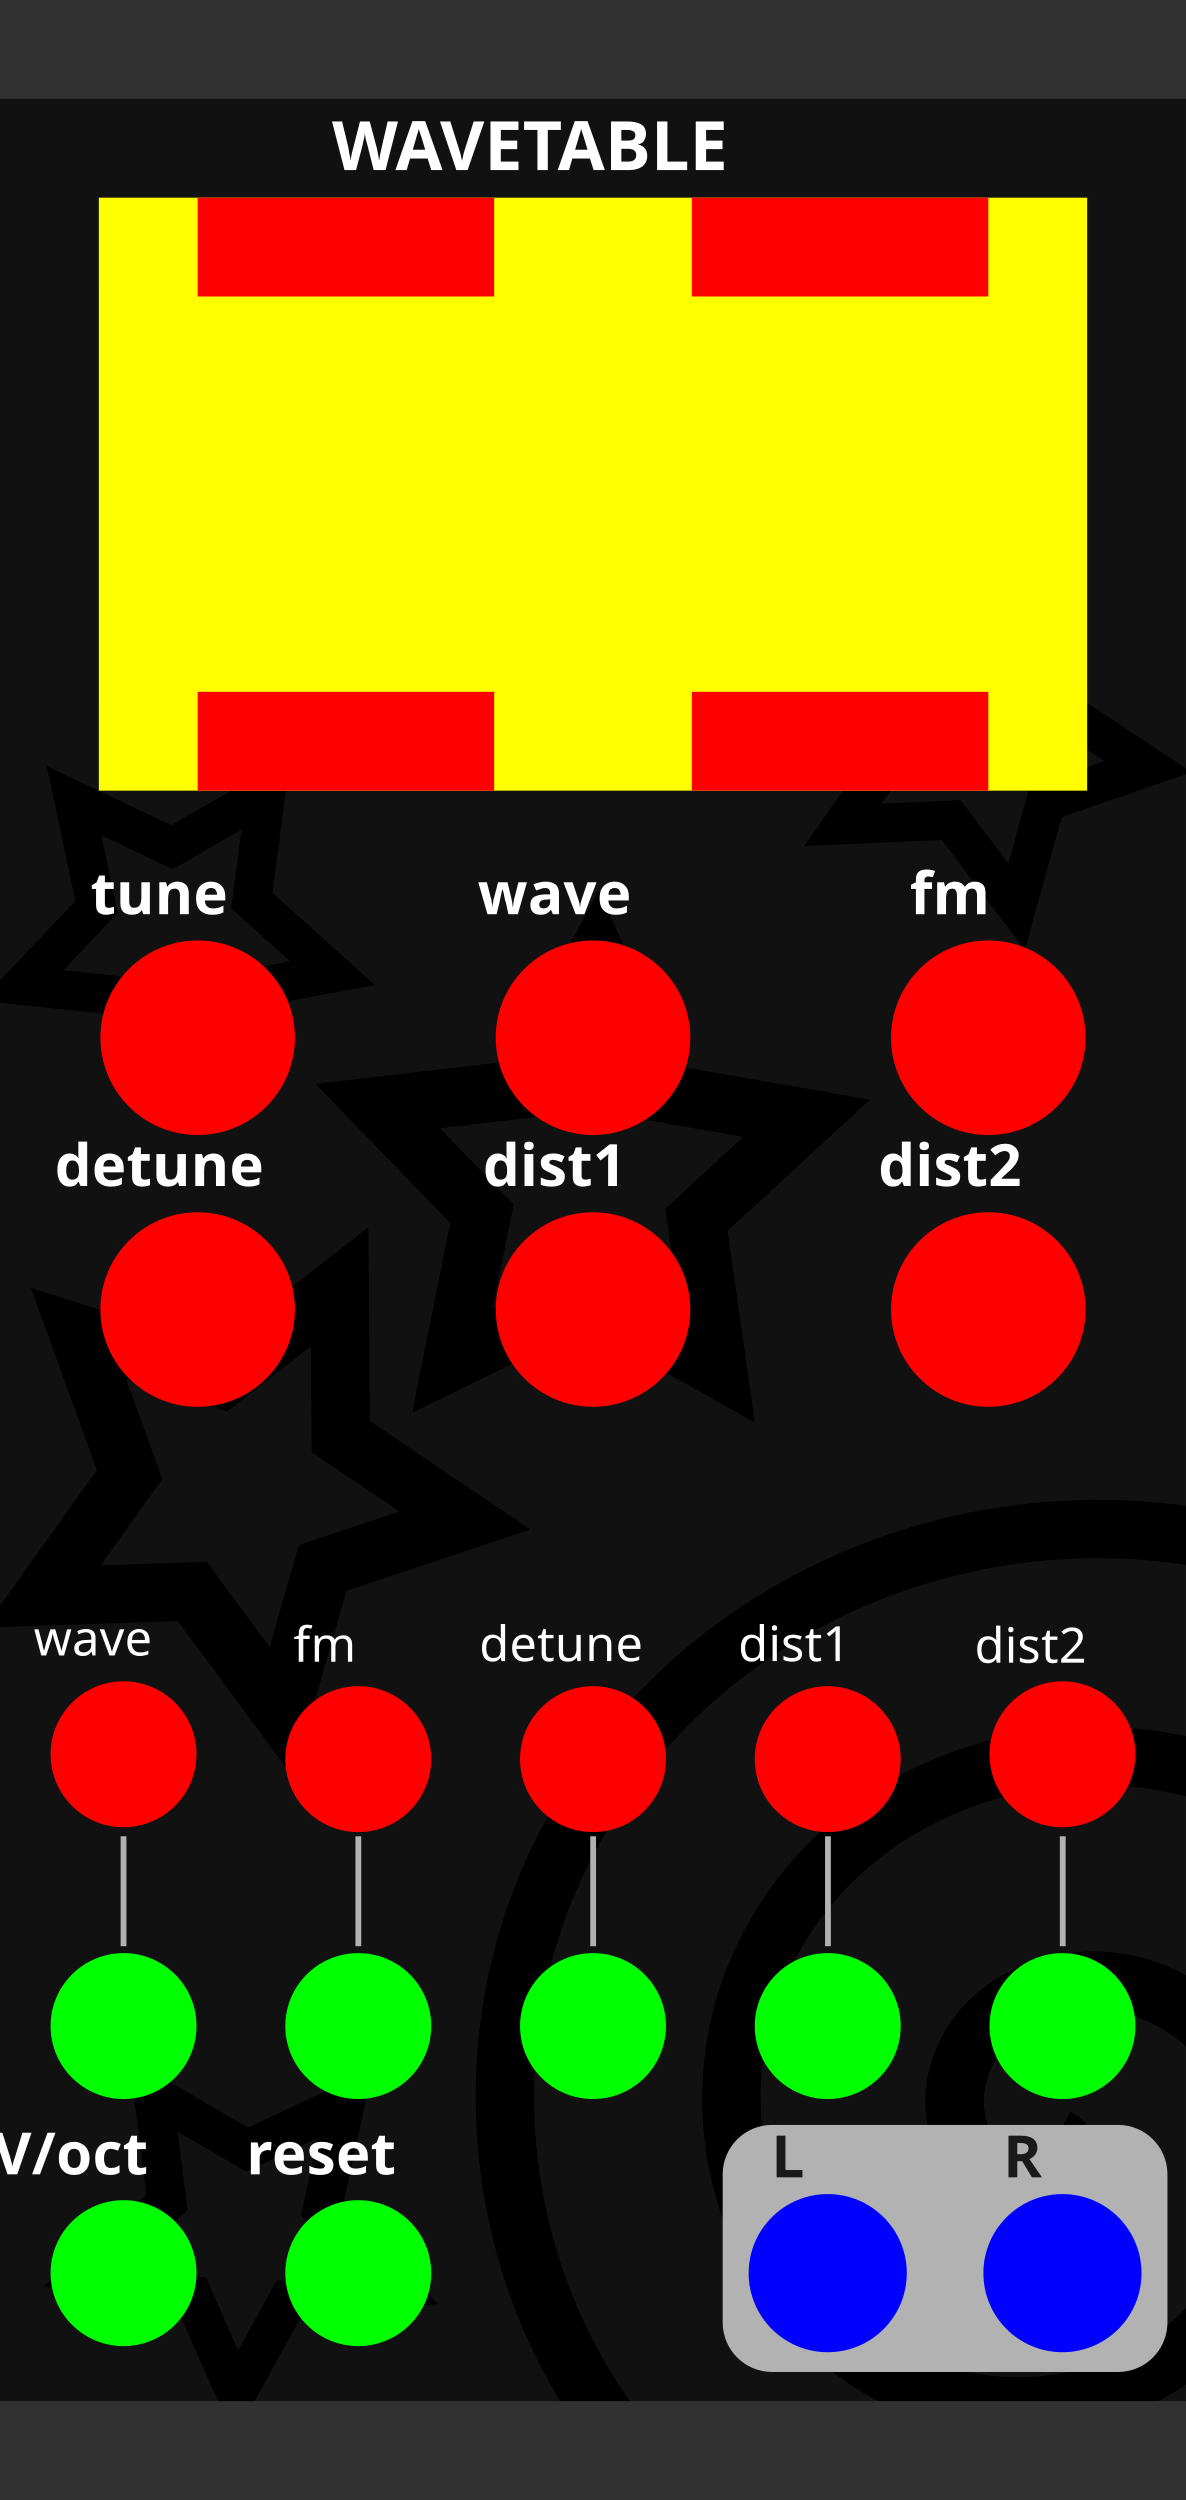
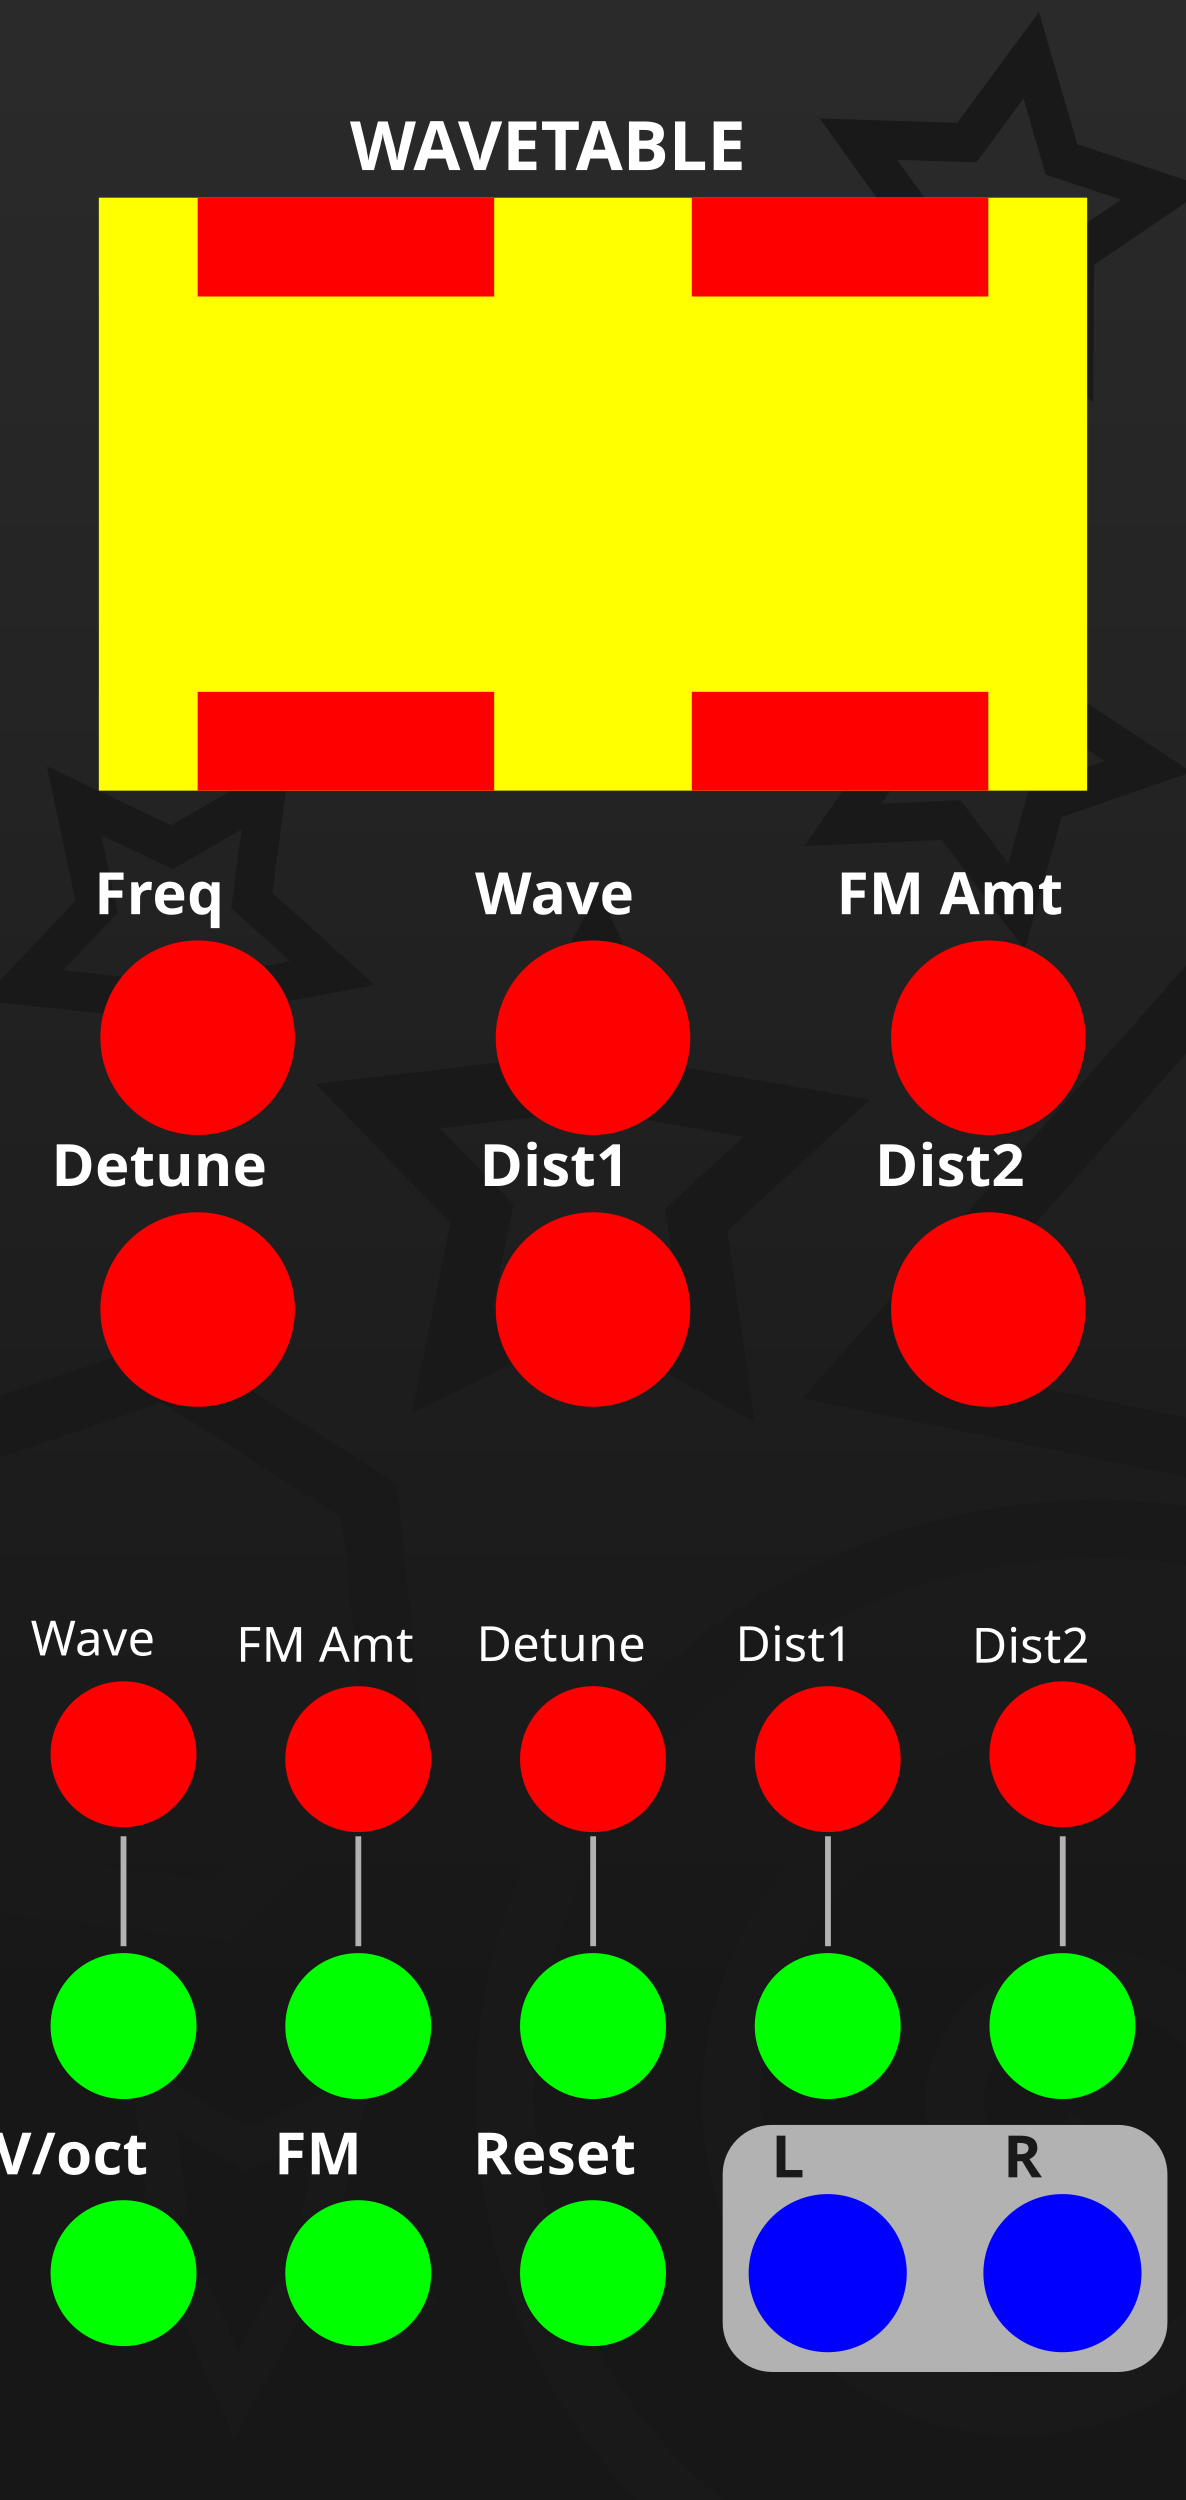
<svg xmlns="http://www.w3.org/2000/svg" width="60.96mm" height="128.5mm" viewBox="0 0 60.96 128.5" version="1.1" id="svg1" xml:space="preserve">
  <defs id="defs1">
    <linearGradient id="paint0_linear" x1="93.372" y1="75.723" x2="22.332" y2="79.353" gradientUnits="userSpaceOnUse" gradientTransform="matrix(1.764649,0,0,1.764649,-22.52523,-74.04262)">
      <stop offset="0.048" stop-color="#595959" id="stop4" />
      <stop offset="1" stop-color="#D5D5D5" id="stop5" />
    </linearGradient>
    <linearGradient id="paint1_linear" x1="55" y1="24.895" x2="55" y2="84.895" gradientUnits="userSpaceOnUse" gradientTransform="matrix(1.764649,0,0,1.764649,-22.52523,-74.04262)">
      <stop stop-color="#262626" id="stop6" />
      <stop offset="1" stop-color="#030303" id="stop7" />
    </linearGradient>
+     <linearGradient id="uuid-8ee4b625-7b10-49b1-9a6a-14787627d647" x1="22.5" y1="0" x2="22.5" y2="380" gradientUnits="userSpaceOnUse" gradientTransform="matrix(0.2645833,0,0,0.2645833,-32.14688,3.175)">
+       <stop offset="0" stop-color="#2a2a2b" id="stop1" />
+       <stop offset="1" stop-color="#171717" id="stop2" />
+     </linearGradient>
  </defs>
  <g id="layer1" style="display:inline">
-     <rect style="fill:#111111;fill-opacity:1;stroke:none;stroke-width:1;stroke-linecap:square;stroke-dasharray:none;stroke-opacity:1;paint-order:stroke fill markers" id="rect8" width="60.96" height="128.5" x="0" y="-3.8146973e-06" />
-     <g id="g60" style="display:inline;opacity:1;mix-blend-mode:normal;stroke:#000000;stroke-opacity:1" transform="translate(-1.698186,0.273578)">
-       <path style="fill:none;fill-rule:evenodd;stroke:#000000;stroke-width:3;stroke-dasharray:none;stroke-opacity:1" id="path52" d="m -67.913,41.347 c 1.557,0.825 -0.344,2.506 -1.372,2.588 -2.784,0.222 -4.229,-2.989 -3.804,-5.332 0.76,-4.192 5.487,-6.108 9.292,-5.02 5.584,1.596 8.028,8.015 6.236,13.252 -2.388,6.981 -10.552,9.965 -17.212,7.452 -8.381,-3.162 -11.912,-13.093 -8.668,-21.172 3.928,-9.784 15.638,-13.863 25.132,-9.884 11.189,4.688 15.817,18.183 11.101,29.092 -5.445,12.595 -20.73,17.773 -33.052,12.317 -14.002,-6.2 -19.731,-23.277 -13.533,-37.012 6.953,-15.409 25.825,-21.689 40.972,-14.749 16.817,7.705 23.649,28.373 15.965,44.932" transform="translate(123.9249,68.24858)" />
-       <path style="fill:none;fill-opacity:1;stroke:#000000;stroke-width:3;stroke-linecap:square;stroke-dasharray:none;stroke-opacity:1;paint-order:fill markers stroke" id="path53" d="m 21.188,64.639 -7.628,-1.054 -5.193,5.686 -1.355,-7.581 -7.013,-3.182 6.791,-3.631 0.859,-7.653 5.552,5.337 7.544,-1.548 -3.36,6.929 z" transform="rotate(45.67818,-8.729491,70.20398)" />
-       <path style="fill:none;fill-opacity:1;stroke:#000000;stroke-width:3;stroke-linecap:square;stroke-dasharray:none;stroke-opacity:1;paint-order:fill markers stroke" id="path54" d="m 21.188,64.639 -7.628,-1.054 -5.193,5.686 -1.355,-7.581 -7.013,-3.182 6.791,-3.631 0.859,-7.653 5.552,5.337 7.544,-1.548 -3.36,6.929 z" transform="rotate(-50.49851,24.29526,37.6272)" />
-       <path style="display:inline;fill:none;fill-opacity:1;stroke:#000000;stroke-width:2.762;stroke-linecap:square;stroke-dasharray:none;stroke-opacity:1;paint-order:fill markers stroke" id="path55" d="m 21.188,64.639 -7.628,-1.054 -5.193,5.686 -1.355,-7.581 -7.013,-3.182 6.791,-3.631 0.859,-7.653 5.552,5.337 7.544,-1.548 -3.36,6.929 z" transform="matrix(0.6869643,-0.2288179,0.2288179,0.6869643,-10.55685,10.18888)" />
-       <path style="display:inline;fill:none;fill-opacity:1;stroke:#000000;stroke-width:2.762;stroke-linecap:square;stroke-dasharray:none;stroke-opacity:1;paint-order:fill markers stroke" id="path56" d="m 21.188,64.639 -7.628,-1.054 -5.193,5.686 -1.355,-7.581 -7.013,-3.182 6.791,-3.631 0.859,-7.653 5.552,5.337 7.544,-1.548 -3.36,6.929 z" transform="matrix(0.6454996,-0.3280364,0.3280364,0.6454996,25.82787,4.356446)" />
-       <path style="display:inline;fill:none;fill-opacity:1;stroke:#000000;stroke-width:2.762;stroke-linecap:square;stroke-dasharray:none;stroke-opacity:1;paint-order:fill markers stroke" id="path61" d="m 21.188,64.639 -7.628,-1.054 -5.193,5.686 -1.355,-7.581 -7.013,-3.182 6.791,-3.631 0.859,-7.653 5.552,5.337 7.544,-1.548 -3.36,6.929 z" transform="matrix(0.05562579,-0.7219303,0.7219303,0.05562579,-28.39957,119.5438)" />
-     </g>
-     <g id="g11">
-       <rect style="display:inline;fill:#313131;fill-opacity:1;stroke:none;stroke-width:6.103;stroke-linecap:square;paint-order:fill markers stroke" id="rect46" width="60.96" height="5.08" x="0" y="123.42" />
-       <rect style="display:inline;fill:#313131;fill-opacity:1;stroke:none;stroke-width:6.103;stroke-linecap:square;paint-order:fill markers stroke" id="rect47-7" width="60.96" height="5.08" x="0" y="0" />
-       <text xml:space="preserve" style="font-size:3.5px;line-height:0;font-family:'Noto Sans';-inkscape-font-specification:'Noto Sans';text-align:start;letter-spacing:0.013px;writing-mode:lr-tb;direction:ltr;text-anchor:start;display:inline;mix-blend-mode:normal;fill:#ffffff;fill-opacity:1;stroke:none;stroke-width:1.058;stroke-linecap:square;paint-order:stroke fill markers" x="30.454" y="8.74" id="text13-3">
-         <tspan id="tspan13-5" style="font-style:normal;font-variant:normal;font-weight:bold;font-stretch:normal;font-size:3.5px;line-height:0;font-family:'Source Code Pro';-inkscape-font-specification:'Source Code Pro Bold';text-align:center;letter-spacing:0.013px;writing-mode:lr-tb;direction:ltr;baseline-shift:baseline;text-anchor:middle;fill:#ffffff;fill-opacity:1;stroke-width:1.058" x="30.46" y="8.74">WAVETABLE</tspan>
-       </text>
+     <rect width="60.96" height="128.5" fill="url(#uuid-8ee4b625-7b10-49b1-9a6a-14787627d647)" id="rect2-6" x="0" y="0" style="display:inline;fill:url(#uuid-8ee4b625-7b10-49b1-9a6a-14787627d647);stroke-width:0.677" />
+     <g id="g60" style="display:inline;opacity:1;mix-blend-mode:normal;stroke:#191919;stroke-opacity:1" transform="translate(-1.698186,0.273578)">
+       <path style="fill:none;fill-rule:evenodd;stroke:#191919;stroke-width:3;stroke-dasharray:none;stroke-opacity:1" id="path52" d="m -67.913,41.347 c 1.557,0.825 -0.344,2.506 -1.372,2.588 -2.784,0.222 -4.229,-2.989 -3.804,-5.332 0.76,-4.192 5.487,-6.108 9.292,-5.02 5.584,1.596 8.028,8.015 6.236,13.252 -2.388,6.981 -10.552,9.965 -17.212,7.452 -8.381,-3.162 -11.912,-13.093 -8.668,-21.172 3.928,-9.784 15.638,-13.863 25.132,-9.884 11.189,4.688 15.817,18.183 11.101,29.092 -5.445,12.595 -20.73,17.773 -33.052,12.317 -14.002,-6.2 -19.731,-23.277 -13.533,-37.012 6.953,-15.409 25.825,-21.689 40.972,-14.749 16.817,7.705 23.649,28.373 15.965,44.932" transform="translate(123.9249,68.24858)" />
+       <path style="display:inline;fill:none;stroke:#191919;stroke-width:3;stroke-linejoin:miter;stroke-dasharray:none;paint-order:markers fill stroke;stroke-opacity:1" id="path2" d="m -48.83,39.102 -8.875,8.7 -12.335,-1.514 -6.507,-10.588 4.221,-11.689 11.771,-3.988 10.457,6.716 z" transform="translate(70.78463,50.13609)" />
+       <path style="fill:none;fill-opacity:1;stroke:#191919;stroke-width:3;stroke-linecap:square;stroke-dasharray:none;stroke-opacity:1;paint-order:fill markers stroke" id="path54" d="m 21.188,64.639 -7.628,-1.054 -5.193,5.686 -1.355,-7.581 -7.013,-3.182 6.791,-3.631 0.859,-7.653 5.552,5.337 7.544,-1.548 -3.36,6.929 z" transform="rotate(-50.49851,24.29526,37.6272)" />
+       <path style="display:inline;fill:none;fill-opacity:1;stroke:#191919;stroke-width:2.762;stroke-linecap:square;stroke-dasharray:none;stroke-opacity:1;paint-order:fill markers stroke" id="path55" d="m 21.188,64.639 -7.628,-1.054 -5.193,5.686 -1.355,-7.581 -7.013,-3.182 6.791,-3.631 0.859,-7.653 5.552,5.337 7.544,-1.548 -3.36,6.929 z" transform="matrix(0.6869643,-0.2288179,0.2288179,0.6869643,-10.55685,10.18888)" />
+       <path style="display:inline;fill:none;fill-opacity:1;stroke:#191919;stroke-width:2.762;stroke-linecap:square;stroke-dasharray:none;stroke-opacity:1;paint-order:fill markers stroke" id="path56" d="m 21.188,64.639 -7.628,-1.054 -5.193,5.686 -1.355,-7.581 -7.013,-3.182 6.791,-3.631 0.859,-7.653 5.552,5.337 7.544,-1.548 -3.36,6.929 z" transform="matrix(0.6454996,-0.3280364,0.3280364,0.6454996,25.82787,4.356446)" />
+       <path style="display:inline;fill:none;fill-opacity:1;stroke:#191919;stroke-width:2.762;stroke-linecap:square;stroke-dasharray:none;stroke-opacity:1;paint-order:fill markers stroke" id="path61" d="m 21.188,64.639 -7.628,-1.054 -5.193,5.686 -1.355,-7.581 -7.013,-3.182 6.791,-3.631 0.859,-7.653 5.552,5.337 7.544,-1.548 -3.36,6.929 z" transform="matrix(0.05562579,-0.7219303,0.7219303,0.05562579,-28.39957,119.5438)" />
+       <path style="display:inline;fill:none;fill-opacity:1;stroke:#191919;stroke-width:2.762;stroke-linecap:square;stroke-dasharray:none;stroke-opacity:1;paint-order:fill markers stroke" id="path1" d="m 21.188,64.639 -7.628,-1.054 -5.193,5.686 -1.355,-7.581 -7.013,-3.182 6.791,-3.631 0.859,-7.653 5.552,5.337 7.544,-1.548 -3.36,6.929 z" transform="matrix(0.5375868,-0.4850546,0.4850546,0.5375868,18.80571,-14.79638)" />
+       <path style="fill:none;stroke:#191919;stroke-width:3;stroke-linejoin:miter;stroke-dasharray:none;stroke-opacity:1;paint-order:markers fill stroke" id="path3" d="m -67.887,74.868 -12.277,-6.141 -12.277,-6.141 11.457,-7.561 11.457,-7.561 0.82,13.703 z" transform="rotate(-15,7.328491,-458.3014)" />
    </g>
    <g id="g18">
      <path style="fill:#171717;fill-opacity:1;stroke:#b2b2b2;stroke-width:0.298;stroke-linecap:square;stroke-dasharray:none;stroke-dashoffset:0;stroke-opacity:1;paint-order:fill markers stroke" d="m 6.349,94.534 v 5.351" id="path11" />
      <path style="fill:#171717;fill-opacity:1;stroke:#b2b2b2;stroke-width:0.298;stroke-linecap:square;stroke-dasharray:none;stroke-dashoffset:0;stroke-opacity:1;paint-order:fill markers stroke" d="M 18.418,94.534 V 99.885" id="path12" />
      <path style="fill:#171717;fill-opacity:1;stroke:#b2b2b2;stroke-width:0.298;stroke-linecap:square;stroke-dasharray:none;stroke-dashoffset:0;stroke-opacity:1;paint-order:fill markers stroke" d="M 30.488,94.534 V 99.885" id="path13" />
      <path style="fill:#171717;fill-opacity:1;stroke:#b2b2b2;stroke-width:0.298;stroke-linecap:square;stroke-dasharray:none;stroke-dashoffset:0;stroke-opacity:1;paint-order:fill markers stroke" d="M 42.557,94.534 V 99.885" id="path14" />
      <path style="fill:#171717;fill-opacity:1;stroke:#b2b2b2;stroke-width:0.298;stroke-linecap:square;stroke-dasharray:none;stroke-dashoffset:0;stroke-opacity:1;paint-order:fill markers stroke" d="m 54.626,94.534 v 5.351" id="path15" />
    </g>
    <rect style="display:inline;fill:#b2b2b2;fill-opacity:1;stroke-width:0.86;stroke-linecap:square;paint-order:fill markers stroke" id="rect2" width="22.86" height="12.7" x="37.146" y="109.22" rx="2.54" ry="2.54" />
    <rect style="display:inline;fill:#000000;fill-opacity:1;stroke-width:0.5;stroke-linecap:square;paint-order:fill markers stroke" id="rect1" width="50.8" height="30.48" x="5.08" y="10.16" rx="5.08" ry="5.08" />
+     <rect style="display:none;fill:#313131;fill-opacity:1;stroke:none;stroke-width:6.103;stroke-linecap:square;paint-order:fill markers stroke" id="rect46" width="60.96" height="5.08" x="0" y="123.42" />
+     <rect style="display:none;fill:#313131;fill-opacity:1;stroke:none;stroke-width:6.103;stroke-linecap:square;paint-order:fill markers stroke" id="rect47-7" width="60.96" height="5.08" x="0" y="0" />
  </g>
  <g id="layer2" style="display:inline">
    <circle style="display:inline;fill:#0000ff;fill-opacity:1;stroke:none;stroke-width:0.846;stroke-linecap:square;paint-order:stroke fill markers" id="circle4" cx="54.61" cy="116.84" r="4.064" />
    <circle style="display:inline;fill:#0000ff;fill-opacity:1;stroke:none;stroke-width:0.846;stroke-linecap:square;paint-order:stroke fill markers" id="circle3" cx="42.545" cy="116.84" r="4.064" />
+     <ellipse style="display:inline;fill:#00ff00;fill-opacity:1;stroke:none;stroke-width:0.781;stroke-linecap:square;paint-order:stroke fill markers" id="ellipse1" cx="30.48" cy="116.84" rx="3.75" ry="3.75" />
    <ellipse style="display:inline;fill:#00ff00;fill-opacity:1;stroke:none;stroke-width:0.781;stroke-linecap:square;paint-order:stroke fill markers" id="ellipse15" cx="18.415" cy="116.84" rx="3.75" ry="3.75" />
    <ellipse style="display:inline;fill:#00ff00;fill-opacity:1;stroke:none;stroke-width:0.781;stroke-linecap:square;paint-order:stroke fill markers" id="ellipse11-6" cx="6.35" cy="116.84" rx="3.75" ry="3.75" />
    <ellipse style="display:inline;fill:#00ff00;fill-opacity:1;stroke:none;stroke-width:0.781;stroke-linecap:square;paint-order:stroke fill markers" id="ellipse14" cx="54.61" cy="104.14" rx="3.75" ry="3.75" />
    <ellipse style="display:inline;fill:#00ff00;fill-opacity:1;stroke:none;stroke-width:0.781;stroke-linecap:square;paint-order:stroke fill markers" id="ellipse13" cx="42.545" cy="104.14" rx="3.75" ry="3.75" />
    <ellipse style="display:inline;fill:#00ff00;fill-opacity:1;stroke:none;stroke-width:0.781;stroke-linecap:square;paint-order:stroke fill markers" id="ellipse10" cx="30.48" cy="104.14" rx="3.75" ry="3.75" />
    <ellipse style="display:inline;fill:#00ff00;fill-opacity:1;stroke:none;stroke-width:0.781;stroke-linecap:square;paint-order:stroke fill markers" id="ellipse12" cx="18.415" cy="104.14" rx="3.75" ry="3.75" />
    <ellipse style="display:inline;fill:#00ff00;fill-opacity:1;stroke:none;stroke-width:0.781;stroke-linecap:square;paint-order:stroke fill markers" id="ellipse2-2" cx="6.35" cy="104.14" rx="3.75" ry="3.75" />
    <ellipse style="display:inline;fill:#ff0000;fill-opacity:1;fill-rule:nonzero;stroke:none;stroke-width:0.738;stroke-linecap:square;stroke-dasharray:none;paint-order:stroke fill markers" id="ellipse29" cx="54.61" cy="90.17" rx="3.75" ry="3.75" />
    <ellipse style="display:inline;fill:#ff0000;fill-opacity:1;fill-rule:nonzero;stroke:none;stroke-width:0.738;stroke-linecap:square;stroke-dasharray:none;paint-order:stroke fill markers" id="ellipse28" cx="42.545" cy="90.42" rx="3.75" ry="3.75" />
    <ellipse style="fill:#ff0000;fill-opacity:1;fill-rule:nonzero;stroke:none;stroke-width:0.738;stroke-linecap:square;stroke-dasharray:none;paint-order:stroke fill markers" id="ellipse27" cx="30.48" cy="90.42" rx="3.75" ry="3.75" />
    <ellipse style="display:inline;fill:#ff0000;fill-opacity:1;fill-rule:nonzero;stroke:none;stroke-width:0.738;stroke-linecap:square;stroke-dasharray:none;paint-order:stroke fill markers" id="ellipse26" cx="18.415" cy="90.42" rx="3.75" ry="3.75" />
    <ellipse style="display:inline;fill:#ff0000;fill-opacity:1;fill-rule:nonzero;stroke:none;stroke-width:0.738;stroke-linecap:square;stroke-dasharray:none;paint-order:stroke fill markers" id="ellipse11" cx="6.35" cy="90.17" rx="3.75" ry="3.75" />
    <circle style="display:inline;fill:#ff0000;fill-opacity:1;fill-rule:nonzero;stroke:none;stroke-width:0.983;stroke-linecap:square;stroke-dasharray:none;paint-order:stroke fill markers" id="circle6" cx="50.8" cy="67.31" r="5" />
    <circle style="display:inline;fill:#ff0000;fill-opacity:1;fill-rule:nonzero;stroke:none;stroke-width:0.983;stroke-linecap:square;stroke-dasharray:none;paint-order:stroke fill markers" id="circle2" cx="30.48" cy="67.31" r="5" />
    <circle style="display:inline;fill:#ff0000;fill-opacity:1;fill-rule:nonzero;stroke:none;stroke-width:0.983;stroke-linecap:square;stroke-dasharray:none;paint-order:stroke fill markers" id="circle1" cx="10.16" cy="67.31" r="5" />
    <circle style="display:inline;fill:#ff0000;fill-opacity:1;fill-rule:nonzero;stroke:none;stroke-width:0.983;stroke-linecap:square;stroke-dasharray:none;paint-order:stroke fill markers" id="circle7" cx="50.8" cy="53.34" r="5" />
    <circle style="display:inline;fill:#ff0000;fill-opacity:1;fill-rule:nonzero;stroke:none;stroke-width:0.983;stroke-linecap:square;stroke-dasharray:none;paint-order:stroke fill markers" id="circle5" cx="30.48" cy="53.34" r="5" />
    <circle style="display:inline;fill:#ff0000;fill-opacity:1;fill-rule:nonzero;stroke:none;stroke-width:0.983;stroke-linecap:square;stroke-dasharray:none;paint-order:stroke fill markers" id="circle44-9" cx="10.16" cy="53.34" r="5" />
    <rect style="display:inline;fill:#ffff00;stroke-width:0.5;stroke-linecap:square;paint-order:fill markers stroke" id="rect47" width="50.8" height="30.48" x="5.08" y="10.16" rx="0" ry="0" />
    <rect style="display:inline;fill:#ff0000;fill-opacity:1;stroke:none;stroke-width:0.277;stroke-linecap:square;stroke-dasharray:none;stroke-opacity:1;paint-order:fill markers stroke" id="rect51" width="15.24" height="5.08" x="35.56" y="35.56" rx="0" ry="0" />
    <rect style="display:inline;fill:#ff0000;fill-opacity:1;stroke:none;stroke-width:0.277;stroke-linecap:square;stroke-dasharray:none;stroke-opacity:1;paint-order:fill markers stroke" id="rect50" width="15.24" height="5.08" x="10.16" y="35.56" rx="0" ry="0" />
    <rect style="display:inline;fill:#ff0000;fill-opacity:1;stroke:none;stroke-width:0.277;stroke-linecap:square;stroke-dasharray:none;stroke-opacity:1;paint-order:fill markers stroke" id="rect49" width="15.24" height="5.08" x="35.56" y="10.16" rx="0" ry="0" />
    <rect style="fill:#ff0000;fill-opacity:1;stroke:none;stroke-width:0.277;stroke-linecap:square;stroke-dasharray:none;stroke-opacity:1;paint-order:fill markers stroke" id="rect48" width="15.24" height="5.08" x="10.16" y="10.16" rx="0" ry="0" />
  </g>
  <g id="layer3">
    <text xml:space="preserve" style="font-size:3px;line-height:0;font-family:'Noto Sans';-inkscape-font-specification:'Noto Sans';text-align:start;letter-spacing:0.013px;writing-mode:lr-tb;direction:ltr;text-anchor:start;display:inline;fill:#000000;fill-opacity:1;stroke:none;stroke-width:1.058;stroke-linecap:square;paint-order:stroke fill markers" x="6.409" y="111.76" id="text17">
      <tspan id="tspan16" style="font-style:normal;font-variant:normal;font-weight:bold;font-stretch:normal;font-size:3px;line-height:0;font-family:'Source Code Pro';-inkscape-font-specification:'Source Code Pro Bold';text-align:center;letter-spacing:0.013px;writing-mode:lr-tb;direction:ltr;baseline-shift:baseline;text-anchor:middle;fill:#ffffff;fill-opacity:1;stroke-width:1.058" x="6.409" y="111.76">V/oct</tspan>
      <tspan style="font-style:normal;font-variant:normal;font-weight:bold;font-stretch:normal;font-size:3px;line-height:0;font-family:'Source Code Pro';-inkscape-font-specification:'Source Code Pro Bold';text-align:center;letter-spacing:0.013px;writing-mode:lr-tb;direction:ltr;baseline-shift:baseline;text-anchor:middle;fill:#ffffff;fill-opacity:1;stroke-width:1.058" x="6.409" y="111.766" id="tspan17" />
    </text>
-     <text xml:space="preserve" style="font-size:3px;line-height:0;font-family:'Noto Sans';-inkscape-font-specification:'Noto Sans';text-align:start;letter-spacing:0.013px;writing-mode:lr-tb;direction:ltr;text-anchor:start;display:inline;fill:#000000;fill-opacity:1;stroke:none;stroke-width:1.058;stroke-linecap:square;paint-order:stroke fill markers" x="18.474" y="111.76" id="text55">
-       <tspan style="font-style:normal;font-variant:normal;font-weight:bold;font-stretch:normal;font-size:3px;line-height:0;font-family:'Source Code Pro';-inkscape-font-specification:'Source Code Pro Bold';text-align:center;letter-spacing:0.013px;writing-mode:lr-tb;direction:ltr;baseline-shift:baseline;text-anchor:middle;fill:#ffffff;fill-opacity:1;stroke-width:1.058" x="18.481" y="111.76" id="tspan58">reset</tspan>
+     <text xml:space="preserve" style="font-size:3px;line-height:0;font-family:'Noto Sans';-inkscape-font-specification:'Noto Sans';text-align:start;letter-spacing:0.013px;writing-mode:lr-tb;direction:ltr;text-anchor:start;display:inline;fill:#000000;fill-opacity:1;stroke:none;stroke-width:1.058;stroke-linecap:square;paint-order:stroke fill markers" x="18.316" y="111.76" id="text12">
+       <tspan style="font-style:normal;font-variant:normal;font-weight:bold;font-stretch:normal;font-size:3px;line-height:0;font-family:'Source Code Pro';-inkscape-font-specification:'Source Code Pro Bold';text-align:center;letter-spacing:0.013px;writing-mode:lr-tb;direction:ltr;baseline-shift:baseline;text-anchor:middle;fill:#ffffff;fill-opacity:1;stroke-width:1.058" x="18.323" y="111.76" id="tspan12">FM</tspan>
+     </text>
+     <text xml:space="preserve" style="font-size:3px;line-height:0;font-family:'Noto Sans';-inkscape-font-specification:'Noto Sans';text-align:start;letter-spacing:0.013px;writing-mode:lr-tb;direction:ltr;text-anchor:start;display:inline;fill:#000000;fill-opacity:1;stroke:none;stroke-width:1.058;stroke-linecap:square;paint-order:stroke fill markers" x="30.473" y="111.76" id="text55">
+       <tspan style="font-style:normal;font-variant:normal;font-weight:bold;font-stretch:normal;font-size:3px;line-height:0;font-family:'Source Code Pro';-inkscape-font-specification:'Source Code Pro Bold';text-align:center;letter-spacing:0.013px;writing-mode:lr-tb;direction:ltr;baseline-shift:baseline;text-anchor:middle;fill:#ffffff;fill-opacity:1;stroke-width:1.058" x="30.48" y="111.76" id="tspan58">Reset</tspan>
    </text>
    <text xml:space="preserve" style="font-size:3px;line-height:0;font-family:'Noto Sans';-inkscape-font-specification:'Noto Sans';text-align:start;letter-spacing:0.013px;writing-mode:lr-tb;direction:ltr;text-anchor:start;display:inline;fill:#000000;fill-opacity:1;stroke:none;stroke-width:1.058;stroke-linecap:square;paint-order:stroke fill markers" x="50.793" y="60.96" id="text7">
-       <tspan id="tspan7" style="font-style:normal;font-variant:normal;font-weight:bold;font-stretch:normal;font-size:3px;line-height:0;font-family:'Source Code Pro';-inkscape-font-specification:'Source Code Pro Bold';text-align:center;letter-spacing:0.013px;writing-mode:lr-tb;direction:ltr;baseline-shift:baseline;text-anchor:middle;fill:#ffffff;fill-opacity:1;stroke-width:1.058" x="50.8" y="60.96">dist2</tspan>
+       <tspan id="tspan7" style="font-style:normal;font-variant:normal;font-weight:bold;font-stretch:normal;font-size:3px;line-height:0;font-family:'Source Code Pro';-inkscape-font-specification:'Source Code Pro Bold';text-align:center;letter-spacing:0.013px;writing-mode:lr-tb;direction:ltr;baseline-shift:baseline;text-anchor:middle;fill:#ffffff;fill-opacity:1;stroke-width:1.058" x="50.8" y="60.96">Dist2</tspan>
    </text>
    <text xml:space="preserve" style="font-size:3px;line-height:0;font-family:'Noto Sans';-inkscape-font-specification:'Noto Sans';text-align:start;letter-spacing:0.013px;writing-mode:lr-tb;direction:ltr;text-anchor:start;display:inline;fill:#000000;fill-opacity:1;stroke:none;stroke-width:1.058;stroke-linecap:square;paint-order:stroke fill markers" x="30.473" y="60.96" id="text5">
-       <tspan id="tspan5" style="font-style:normal;font-variant:normal;font-weight:bold;font-stretch:normal;font-size:3px;line-height:0;font-family:'Source Code Pro';-inkscape-font-specification:'Source Code Pro Bold';text-align:center;letter-spacing:0.013px;writing-mode:lr-tb;direction:ltr;baseline-shift:baseline;text-anchor:middle;fill:#ffffff;fill-opacity:1;stroke-width:1.058" x="30.48" y="60.96">dist1</tspan>
+       <tspan id="tspan5" style="font-style:normal;font-variant:normal;font-weight:bold;font-stretch:normal;font-size:3px;line-height:0;font-family:'Source Code Pro';-inkscape-font-specification:'Source Code Pro Bold';text-align:center;letter-spacing:0.013px;writing-mode:lr-tb;direction:ltr;baseline-shift:baseline;text-anchor:middle;fill:#ffffff;fill-opacity:1;stroke-width:1.058" x="30.48" y="60.96">Dist1</tspan>
    </text>
-     <text xml:space="preserve" style="display:inline;font-size:3px;line-height:0;font-family:'Noto Sans';-inkscape-font-specification:'Noto Sans';text-align:start;letter-spacing:0.013px;writing-mode:lr-tb;direction:ltr;text-anchor:start;fill:#000000;fill-opacity:1;stroke:none;stroke-width:1.058;stroke-linecap:square;paint-order:stroke fill markers" x="10.153" y="60.96" id="text9">
-       <tspan id="tspan9" style="font-style:normal;font-variant:normal;font-weight:bold;font-stretch:normal;font-size:3px;line-height:0;font-family:'Source Code Pro';-inkscape-font-specification:'Source Code Pro Bold';text-align:center;letter-spacing:0.013px;writing-mode:lr-tb;direction:ltr;baseline-shift:baseline;text-anchor:middle;fill:#ffffff;fill-opacity:1;stroke-width:1.058" x="10.16" y="60.96">detune</tspan>
+     <text xml:space="preserve" style="font-size:3px;line-height:0;font-family:'Noto Sans';-inkscape-font-specification:'Noto Sans';text-align:start;letter-spacing:0.013px;writing-mode:lr-tb;direction:ltr;text-anchor:start;display:inline;fill:#000000;fill-opacity:1;stroke:none;stroke-width:1.058;stroke-linecap:square;paint-order:stroke fill markers" x="10.153" y="60.96" id="text9">
+       <tspan id="tspan9" style="font-style:normal;font-variant:normal;font-weight:bold;font-stretch:normal;font-size:3px;line-height:0;font-family:'Source Code Pro';-inkscape-font-specification:'Source Code Pro Bold';text-align:center;letter-spacing:0.013px;writing-mode:lr-tb;direction:ltr;baseline-shift:baseline;text-anchor:middle;fill:#ffffff;fill-opacity:1;stroke-width:1.058" x="10.16" y="60.96">Detune</tspan>
    </text>
-     <text xml:space="preserve" style="display:inline;font-size:3px;line-height:0;font-family:'Noto Sans';-inkscape-font-specification:'Noto Sans';text-align:start;letter-spacing:0.013px;writing-mode:lr-tb;direction:ltr;text-anchor:start;fill:#000000;fill-opacity:1;stroke:none;stroke-width:1.058;stroke-linecap:square;paint-order:stroke fill markers" x="50.793" y="46.99" id="text10">
-       <tspan id="tspan10" style="font-style:normal;font-variant:normal;font-weight:bold;font-stretch:normal;font-size:3px;line-height:0;font-family:'Source Code Pro';-inkscape-font-specification:'Source Code Pro Bold';text-align:center;letter-spacing:0.013px;writing-mode:lr-tb;direction:ltr;baseline-shift:baseline;text-anchor:middle;fill:#ffffff;fill-opacity:1;stroke-width:1.058" x="50.8" y="46.99">fm</tspan>
+     <text xml:space="preserve" style="font-size:3px;line-height:0;font-family:'Noto Sans';-inkscape-font-specification:'Noto Sans';text-align:start;letter-spacing:0.013px;writing-mode:lr-tb;direction:ltr;text-anchor:start;display:inline;fill:#000000;fill-opacity:1;stroke:none;stroke-width:1.058;stroke-linecap:square;paint-order:stroke fill markers" x="50.793" y="46.99" id="text10">
+       <tspan id="tspan10" style="font-style:normal;font-variant:normal;font-weight:bold;font-stretch:normal;font-size:3px;line-height:0;font-family:'Source Code Pro';-inkscape-font-specification:'Source Code Pro Bold';text-align:center;letter-spacing:0.013px;writing-mode:lr-tb;direction:ltr;baseline-shift:baseline;text-anchor:middle;fill:#ffffff;fill-opacity:1;stroke-width:1.058" x="50.8" y="46.99">FM Amt</tspan>
    </text>
-     <text xml:space="preserve" style="display:inline;font-size:3px;line-height:0;font-family:'Noto Sans';-inkscape-font-specification:'Noto Sans';text-align:start;letter-spacing:0.013px;writing-mode:lr-tb;direction:ltr;text-anchor:start;fill:#000000;fill-opacity:1;stroke:none;stroke-width:1.058;stroke-linecap:square;paint-order:stroke fill markers" x="30.473" y="46.99" id="text6">
-       <tspan id="tspan6" style="font-style:normal;font-variant:normal;font-weight:bold;font-stretch:normal;font-size:3px;line-height:0;font-family:'Source Code Pro';-inkscape-font-specification:'Source Code Pro Bold';text-align:center;letter-spacing:0.013px;writing-mode:lr-tb;direction:ltr;baseline-shift:baseline;text-anchor:middle;fill:#ffffff;fill-opacity:1;stroke-width:1.058" x="30.48" y="46.99">wave</tspan>
+     <text xml:space="preserve" style="font-size:3px;line-height:0;font-family:'Noto Sans';-inkscape-font-specification:'Noto Sans';text-align:start;letter-spacing:0.013px;writing-mode:lr-tb;direction:ltr;text-anchor:start;display:inline;fill:#000000;fill-opacity:1;stroke:none;stroke-width:1.058;stroke-linecap:square;paint-order:stroke fill markers" x="30.473" y="46.99" id="text6">
+       <tspan id="tspan6" style="font-style:normal;font-variant:normal;font-weight:bold;font-stretch:normal;font-size:3px;line-height:0;font-family:'Source Code Pro';-inkscape-font-specification:'Source Code Pro Bold';text-align:center;letter-spacing:0.013px;writing-mode:lr-tb;direction:ltr;baseline-shift:baseline;text-anchor:middle;fill:#ffffff;fill-opacity:1;stroke-width:1.058" x="30.48" y="46.99">Wave</tspan>
    </text>
-     <text xml:space="preserve" style="display:inline;font-size:3px;line-height:0;font-family:'Noto Sans';-inkscape-font-specification:'Noto Sans';text-align:start;letter-spacing:0.013px;writing-mode:lr-tb;direction:ltr;text-anchor:start;fill:#000000;fill-opacity:1;stroke:none;stroke-width:1.058;stroke-linecap:square;paint-order:stroke fill markers" x="10.153" y="46.99" id="text8">
-       <tspan id="tspan8" style="font-style:normal;font-variant:normal;font-weight:bold;font-stretch:normal;font-size:3px;line-height:0;font-family:'Source Code Pro';-inkscape-font-specification:'Source Code Pro Bold';text-align:center;letter-spacing:0.013px;writing-mode:lr-tb;direction:ltr;baseline-shift:baseline;text-anchor:middle;fill:#ffffff;fill-opacity:1;stroke-width:1.058" x="10.16" y="46.99">tune</tspan>
+     <text xml:space="preserve" style="font-size:3px;line-height:0;font-family:'Noto Sans';-inkscape-font-specification:'Noto Sans';text-align:start;letter-spacing:0.013px;writing-mode:lr-tb;direction:ltr;text-anchor:start;display:inline;fill:#000000;fill-opacity:1;stroke:none;stroke-width:1.058;stroke-linecap:square;paint-order:stroke fill markers" x="10.153" y="46.99" id="text8">
+       <tspan id="tspan8" style="font-style:normal;font-variant:normal;font-weight:bold;font-stretch:normal;font-size:3px;line-height:0;font-family:'Source Code Pro';-inkscape-font-specification:'Source Code Pro Bold';text-align:center;letter-spacing:0.013px;writing-mode:lr-tb;direction:ltr;baseline-shift:baseline;text-anchor:middle;fill:#ffffff;fill-opacity:1;stroke-width:1.058" x="10.16" y="46.99">Freq</tspan>
    </text>
    <text xml:space="preserve" style="font-size:3px;line-height:0;font-family:'Noto Sans';-inkscape-font-specification:'Noto Sans';text-align:start;letter-spacing:0.013px;writing-mode:lr-tb;direction:ltr;text-anchor:start;display:inline;fill:#000000;fill-opacity:1;stroke:none;stroke-width:1.058;stroke-linecap:square;paint-order:stroke fill markers" x="54.529" y="111.913" id="text22">
      <tspan style="font-style:normal;font-variant:normal;font-weight:bold;font-stretch:normal;font-size:3px;line-height:0;font-family:'Source Code Pro';-inkscape-font-specification:'Source Code Pro Bold';text-align:center;letter-spacing:0.013px;writing-mode:lr-tb;direction:ltr;baseline-shift:baseline;text-anchor:middle;fill:#1a1a1a;fill-opacity:1;stroke-width:1.058" x="54.536" y="111.913" id="tspan22">R</tspan>
    </text>
    <text xml:space="preserve" style="font-size:3px;line-height:0;font-family:'Noto Sans';-inkscape-font-specification:'Noto Sans';text-align:start;letter-spacing:0.013px;writing-mode:lr-tb;direction:ltr;text-anchor:start;display:inline;fill:#000000;fill-opacity:1;stroke:none;stroke-width:1.058;stroke-linecap:square;paint-order:stroke fill markers" x="42.468" y="111.913" id="text21">
      <tspan style="font-style:normal;font-variant:normal;font-weight:bold;font-stretch:normal;font-size:3px;line-height:0;font-family:'Source Code Pro';-inkscape-font-specification:'Source Code Pro Bold';text-align:center;letter-spacing:0.013px;writing-mode:lr-tb;direction:ltr;baseline-shift:baseline;text-anchor:middle;fill:#1a1a1a;fill-opacity:1;stroke-width:1.058" x="42.475" y="111.913" id="tspan21">L</tspan>
    </text>
    <text xml:space="preserve" style="font-size:2.5px;line-height:0;font-family:'Noto Sans';-inkscape-font-specification:'Noto Sans';text-align:start;letter-spacing:0.013px;writing-mode:lr-tb;direction:ltr;text-anchor:start;display:inline;fill:#000000;fill-opacity:1;stroke:none;stroke-width:1.058;stroke-linecap:square;paint-order:stroke fill markers" x="54.616" y="85.46" id="text3">
-       <tspan id="tspan3" style="font-style:normal;font-variant:normal;font-weight:normal;font-stretch:normal;font-size:2.5px;line-height:0;font-family:'Source Code Pro';-inkscape-font-specification:'Source Code Pro';text-align:center;letter-spacing:0.013px;writing-mode:lr-tb;direction:ltr;baseline-shift:baseline;text-anchor:middle;fill:#ffffff;fill-opacity:1;stroke-width:1.058" x="54.623" y="85.46">dist2</tspan>
+       <tspan id="tspan3" style="font-style:normal;font-variant:normal;font-weight:normal;font-stretch:normal;font-size:2.5px;line-height:0;font-family:'Source Code Pro';-inkscape-font-specification:'Source Code Pro';text-align:center;letter-spacing:0.013px;writing-mode:lr-tb;direction:ltr;baseline-shift:baseline;text-anchor:middle;fill:#ffffff;fill-opacity:1;stroke-width:1.058" x="54.623" y="85.46">Dist2</tspan>
    </text>
    <text xml:space="preserve" style="font-size:2.5px;line-height:0;font-family:'Noto Sans';-inkscape-font-specification:'Noto Sans';text-align:start;letter-spacing:0.013px;writing-mode:lr-tb;direction:ltr;text-anchor:start;display:inline;fill:#000000;fill-opacity:1;stroke:none;stroke-width:1.058;stroke-linecap:square;paint-order:stroke fill markers" x="42.466" y="85.379" id="text4">
-       <tspan id="tspan4" style="font-style:normal;font-variant:normal;font-weight:normal;font-stretch:normal;font-size:2.5px;line-height:0;font-family:'Source Code Pro';-inkscape-font-specification:'Source Code Pro';text-align:center;letter-spacing:0.013px;writing-mode:lr-tb;direction:ltr;baseline-shift:baseline;text-anchor:middle;fill:#ffffff;fill-opacity:1;stroke-width:1.058" x="42.473" y="85.379">dist1</tspan>
+       <tspan id="tspan4" style="font-style:normal;font-variant:normal;font-weight:normal;font-stretch:normal;font-size:2.5px;line-height:0;font-family:'Source Code Pro';-inkscape-font-specification:'Source Code Pro';text-align:center;letter-spacing:0.013px;writing-mode:lr-tb;direction:ltr;baseline-shift:baseline;text-anchor:middle;fill:#ffffff;fill-opacity:1;stroke-width:1.058" x="42.473" y="85.379">Dist1</tspan>
    </text>
    <text xml:space="preserve" style="font-size:2.5px;line-height:0;font-family:'Noto Sans';-inkscape-font-specification:'Noto Sans';text-align:start;letter-spacing:0.013px;writing-mode:lr-tb;direction:ltr;text-anchor:start;display:inline;fill:#000000;fill-opacity:1;stroke:none;stroke-width:1.058;stroke-linecap:square;paint-order:stroke fill markers" x="30.482" y="85.379" id="text11">
-       <tspan id="tspan11" style="font-style:normal;font-variant:normal;font-weight:normal;font-stretch:normal;font-size:2.5px;line-height:0;font-family:'Source Code Pro';-inkscape-font-specification:'Source Code Pro';text-align:center;letter-spacing:0.013px;writing-mode:lr-tb;direction:ltr;baseline-shift:baseline;text-anchor:middle;fill:#ffffff;fill-opacity:1;stroke-width:1.058" x="30.489" y="85.379">detune</tspan>
+       <tspan id="tspan11" style="font-style:normal;font-variant:normal;font-weight:normal;font-stretch:normal;font-size:2.5px;line-height:0;font-family:'Source Code Pro';-inkscape-font-specification:'Source Code Pro';text-align:center;letter-spacing:0.013px;writing-mode:lr-tb;direction:ltr;baseline-shift:baseline;text-anchor:middle;fill:#ffffff;fill-opacity:1;stroke-width:1.058" x="30.489" y="85.379">Detune</tspan>
    </text>
    <text xml:space="preserve" style="font-size:2.5px;line-height:0;font-family:'Noto Sans';-inkscape-font-specification:'Noto Sans';text-align:start;letter-spacing:0.013px;writing-mode:lr-tb;direction:ltr;text-anchor:start;display:inline;fill:#000000;fill-opacity:1;stroke:none;stroke-width:1.058;stroke-linecap:square;paint-order:stroke fill markers" x="18.339" y="85.415" id="text2">
-       <tspan id="tspan2" style="font-style:normal;font-variant:normal;font-weight:normal;font-stretch:normal;font-size:2.5px;line-height:0;font-family:'Source Code Pro';-inkscape-font-specification:'Source Code Pro';text-align:center;letter-spacing:0.013px;writing-mode:lr-tb;direction:ltr;baseline-shift:baseline;text-anchor:middle;fill:#ffffff;fill-opacity:1;stroke-width:1.058" x="18.345" y="85.415">fm</tspan>
+       <tspan id="tspan2" style="font-style:normal;font-variant:normal;font-weight:normal;font-stretch:normal;font-size:2.5px;line-height:0;font-family:'Source Code Pro';-inkscape-font-specification:'Source Code Pro';text-align:center;letter-spacing:0.013px;writing-mode:lr-tb;direction:ltr;baseline-shift:baseline;text-anchor:middle;fill:#ffffff;fill-opacity:1;stroke-width:1.058" x="18.345" y="85.415">FM Amt</tspan>
    </text>
    <text xml:space="preserve" style="font-size:2.5px;line-height:0;font-family:'Noto Sans';-inkscape-font-specification:'Noto Sans';text-align:start;letter-spacing:0.013px;writing-mode:lr-tb;direction:ltr;text-anchor:start;display:inline;fill:#000000;fill-opacity:1;stroke:none;stroke-width:1.058;stroke-linecap:square;paint-order:stroke fill markers" x="6.418" y="85.09" id="text1">
-       <tspan id="tspan1" style="font-style:normal;font-variant:normal;font-weight:normal;font-stretch:normal;font-size:2.5px;line-height:0;font-family:'Source Code Pro';-inkscape-font-specification:'Source Code Pro';text-align:center;letter-spacing:0.013px;writing-mode:lr-tb;direction:ltr;baseline-shift:baseline;text-anchor:middle;fill:#ffffff;fill-opacity:1;stroke-width:1.058" x="6.424" y="85.09">wave</tspan>
+       <tspan id="tspan1" style="font-style:normal;font-variant:normal;font-weight:normal;font-stretch:normal;font-size:2.5px;line-height:0;font-family:'Source Code Pro';-inkscape-font-specification:'Source Code Pro';text-align:center;letter-spacing:0.013px;writing-mode:lr-tb;direction:ltr;baseline-shift:baseline;text-anchor:middle;fill:#ffffff;fill-opacity:1;stroke-width:1.058" x="6.424" y="85.09">Wave</tspan>
+     </text>
+     <text xml:space="preserve" style="display:inline;font-size:3.5px;line-height:0;font-family:'Noto Sans';-inkscape-font-specification:'Noto Sans';text-align:start;letter-spacing:0.013px;writing-mode:lr-tb;direction:ltr;text-anchor:start;mix-blend-mode:normal;fill:#ffffff;fill-opacity:1;stroke:none;stroke-width:1.058;stroke-linecap:square;paint-order:stroke fill markers" x="30.454" y="8.74" id="text13-3">
+       <tspan id="tspan13-5" style="font-style:normal;font-variant:normal;font-weight:bold;font-stretch:normal;font-size:3.5px;line-height:0;font-family:'Source Code Pro';-inkscape-font-specification:'Source Code Pro Bold';text-align:center;letter-spacing:0.013px;writing-mode:lr-tb;direction:ltr;baseline-shift:baseline;text-anchor:middle;fill:#ffffff;fill-opacity:1;stroke-width:1.058" x="30.46" y="8.74">WAVETABLE</tspan>
    </text>
  </g>
</svg>
